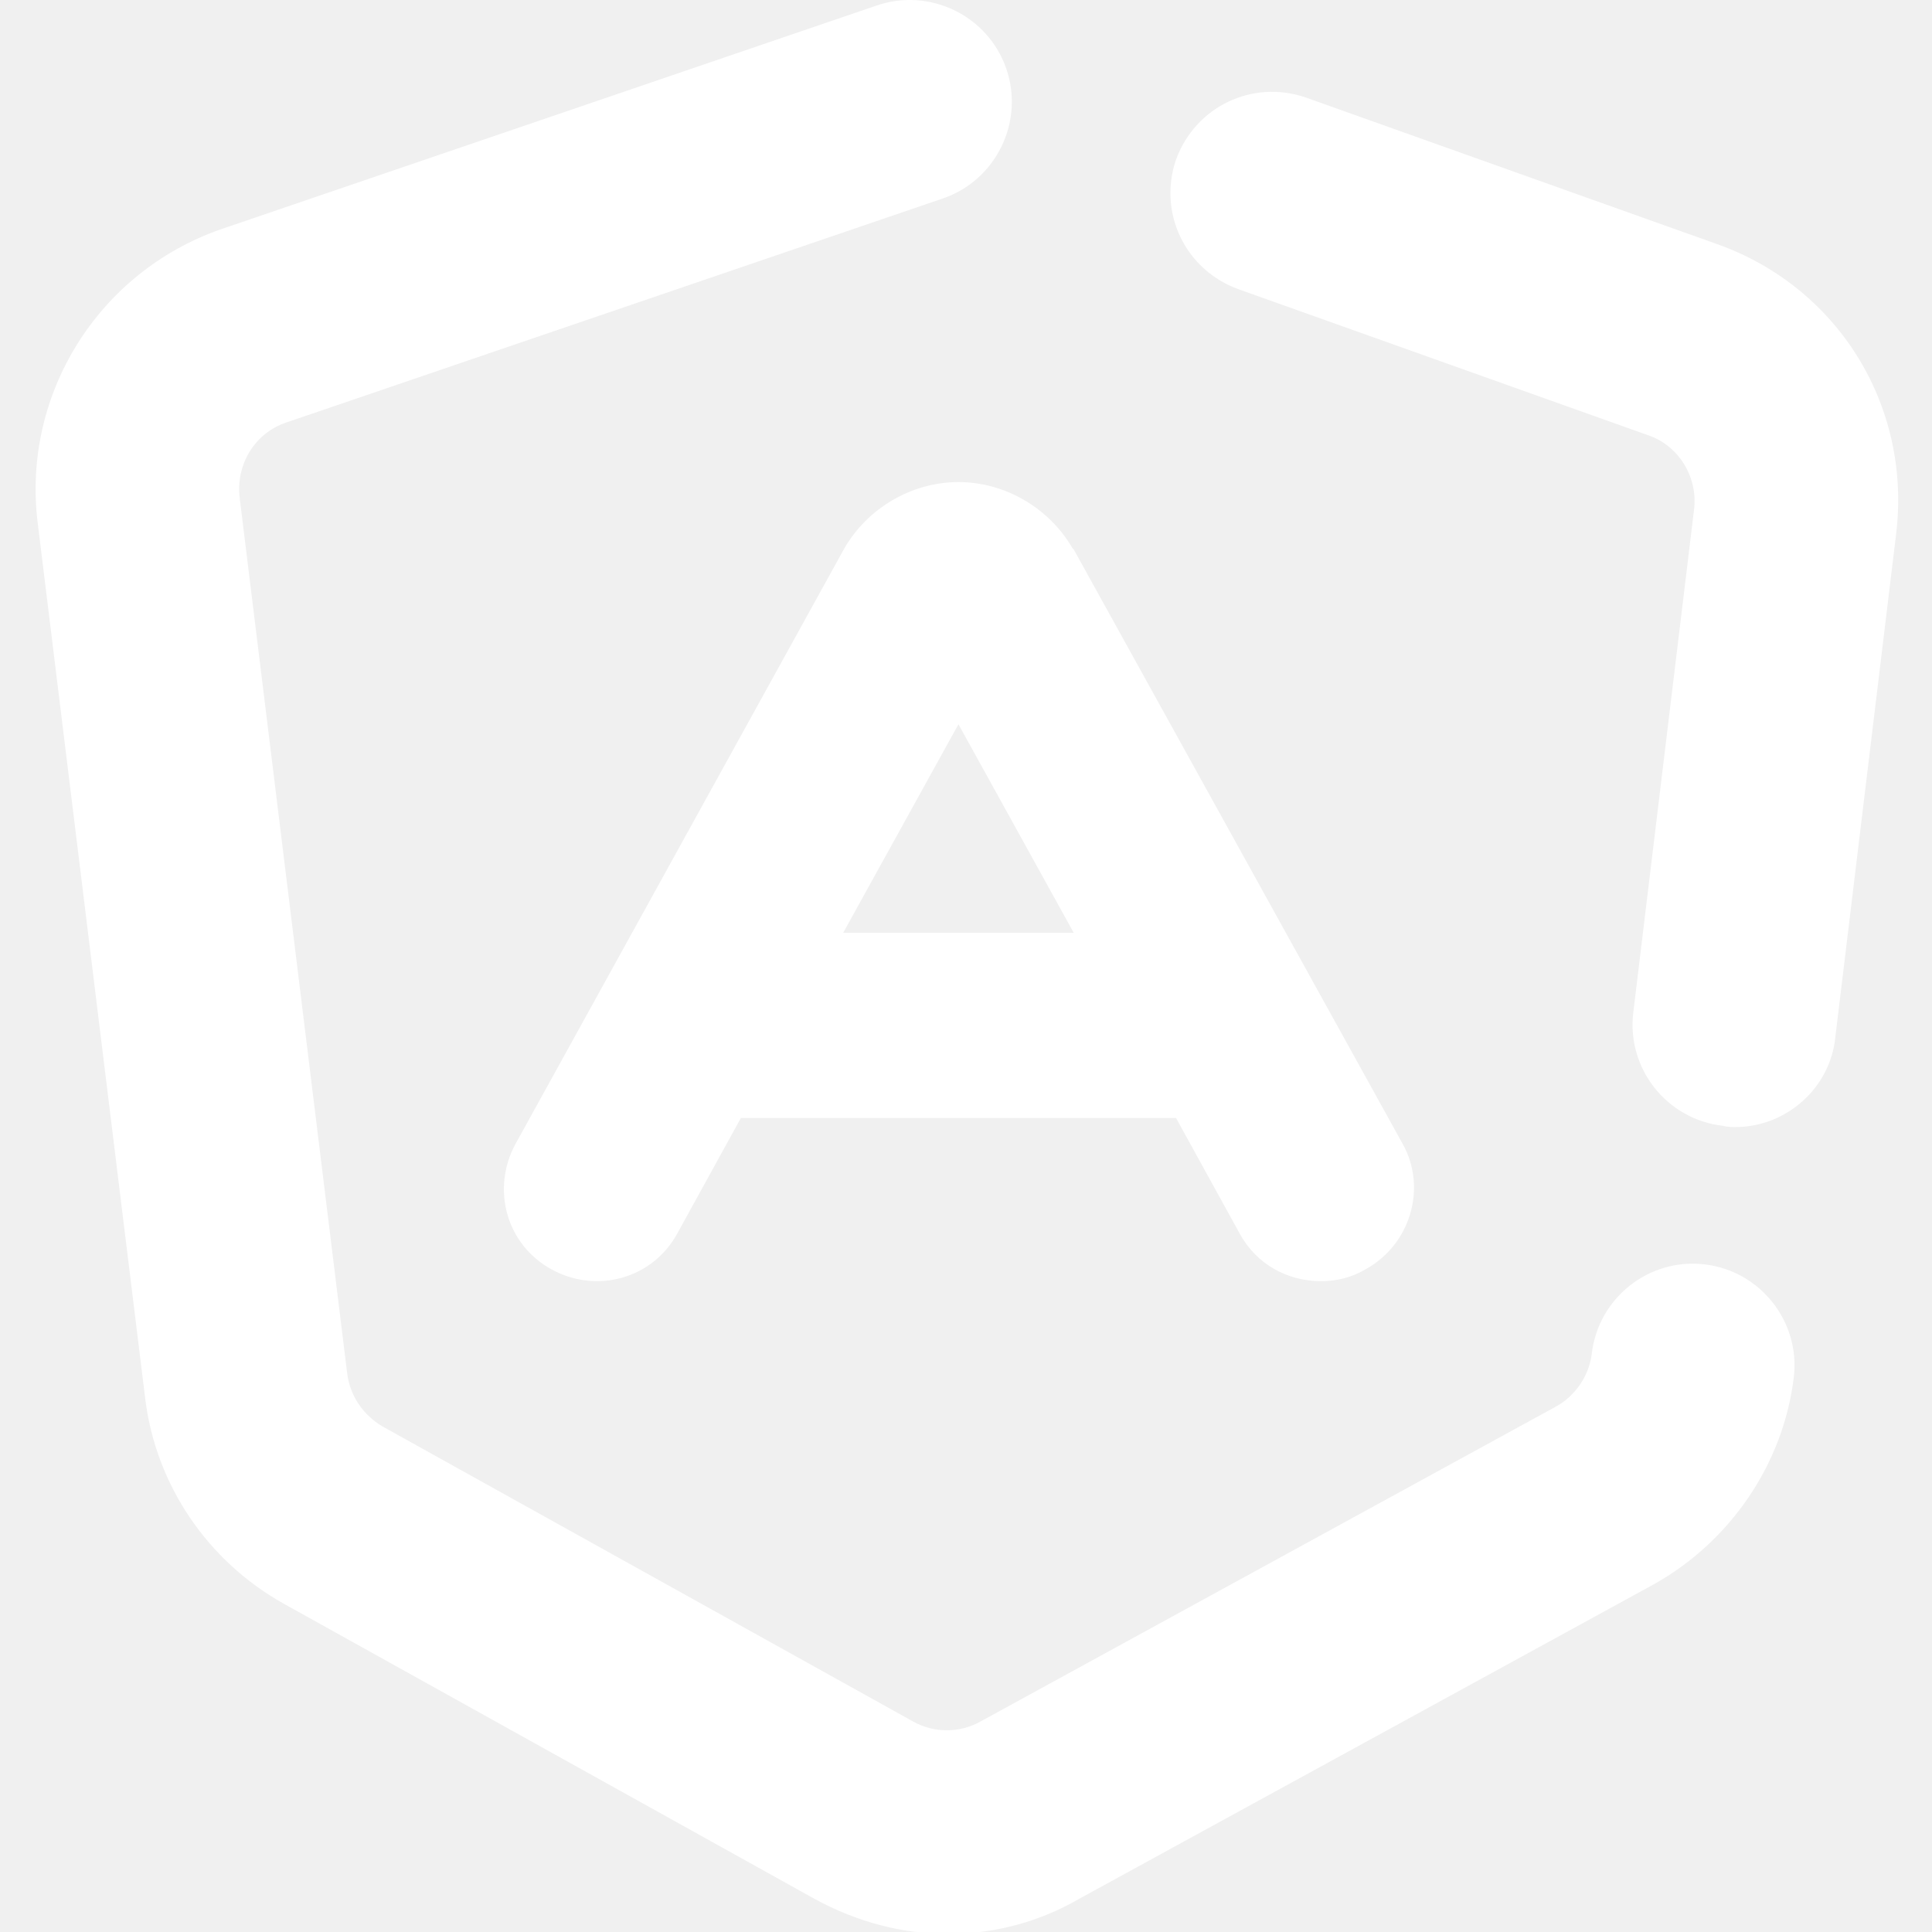
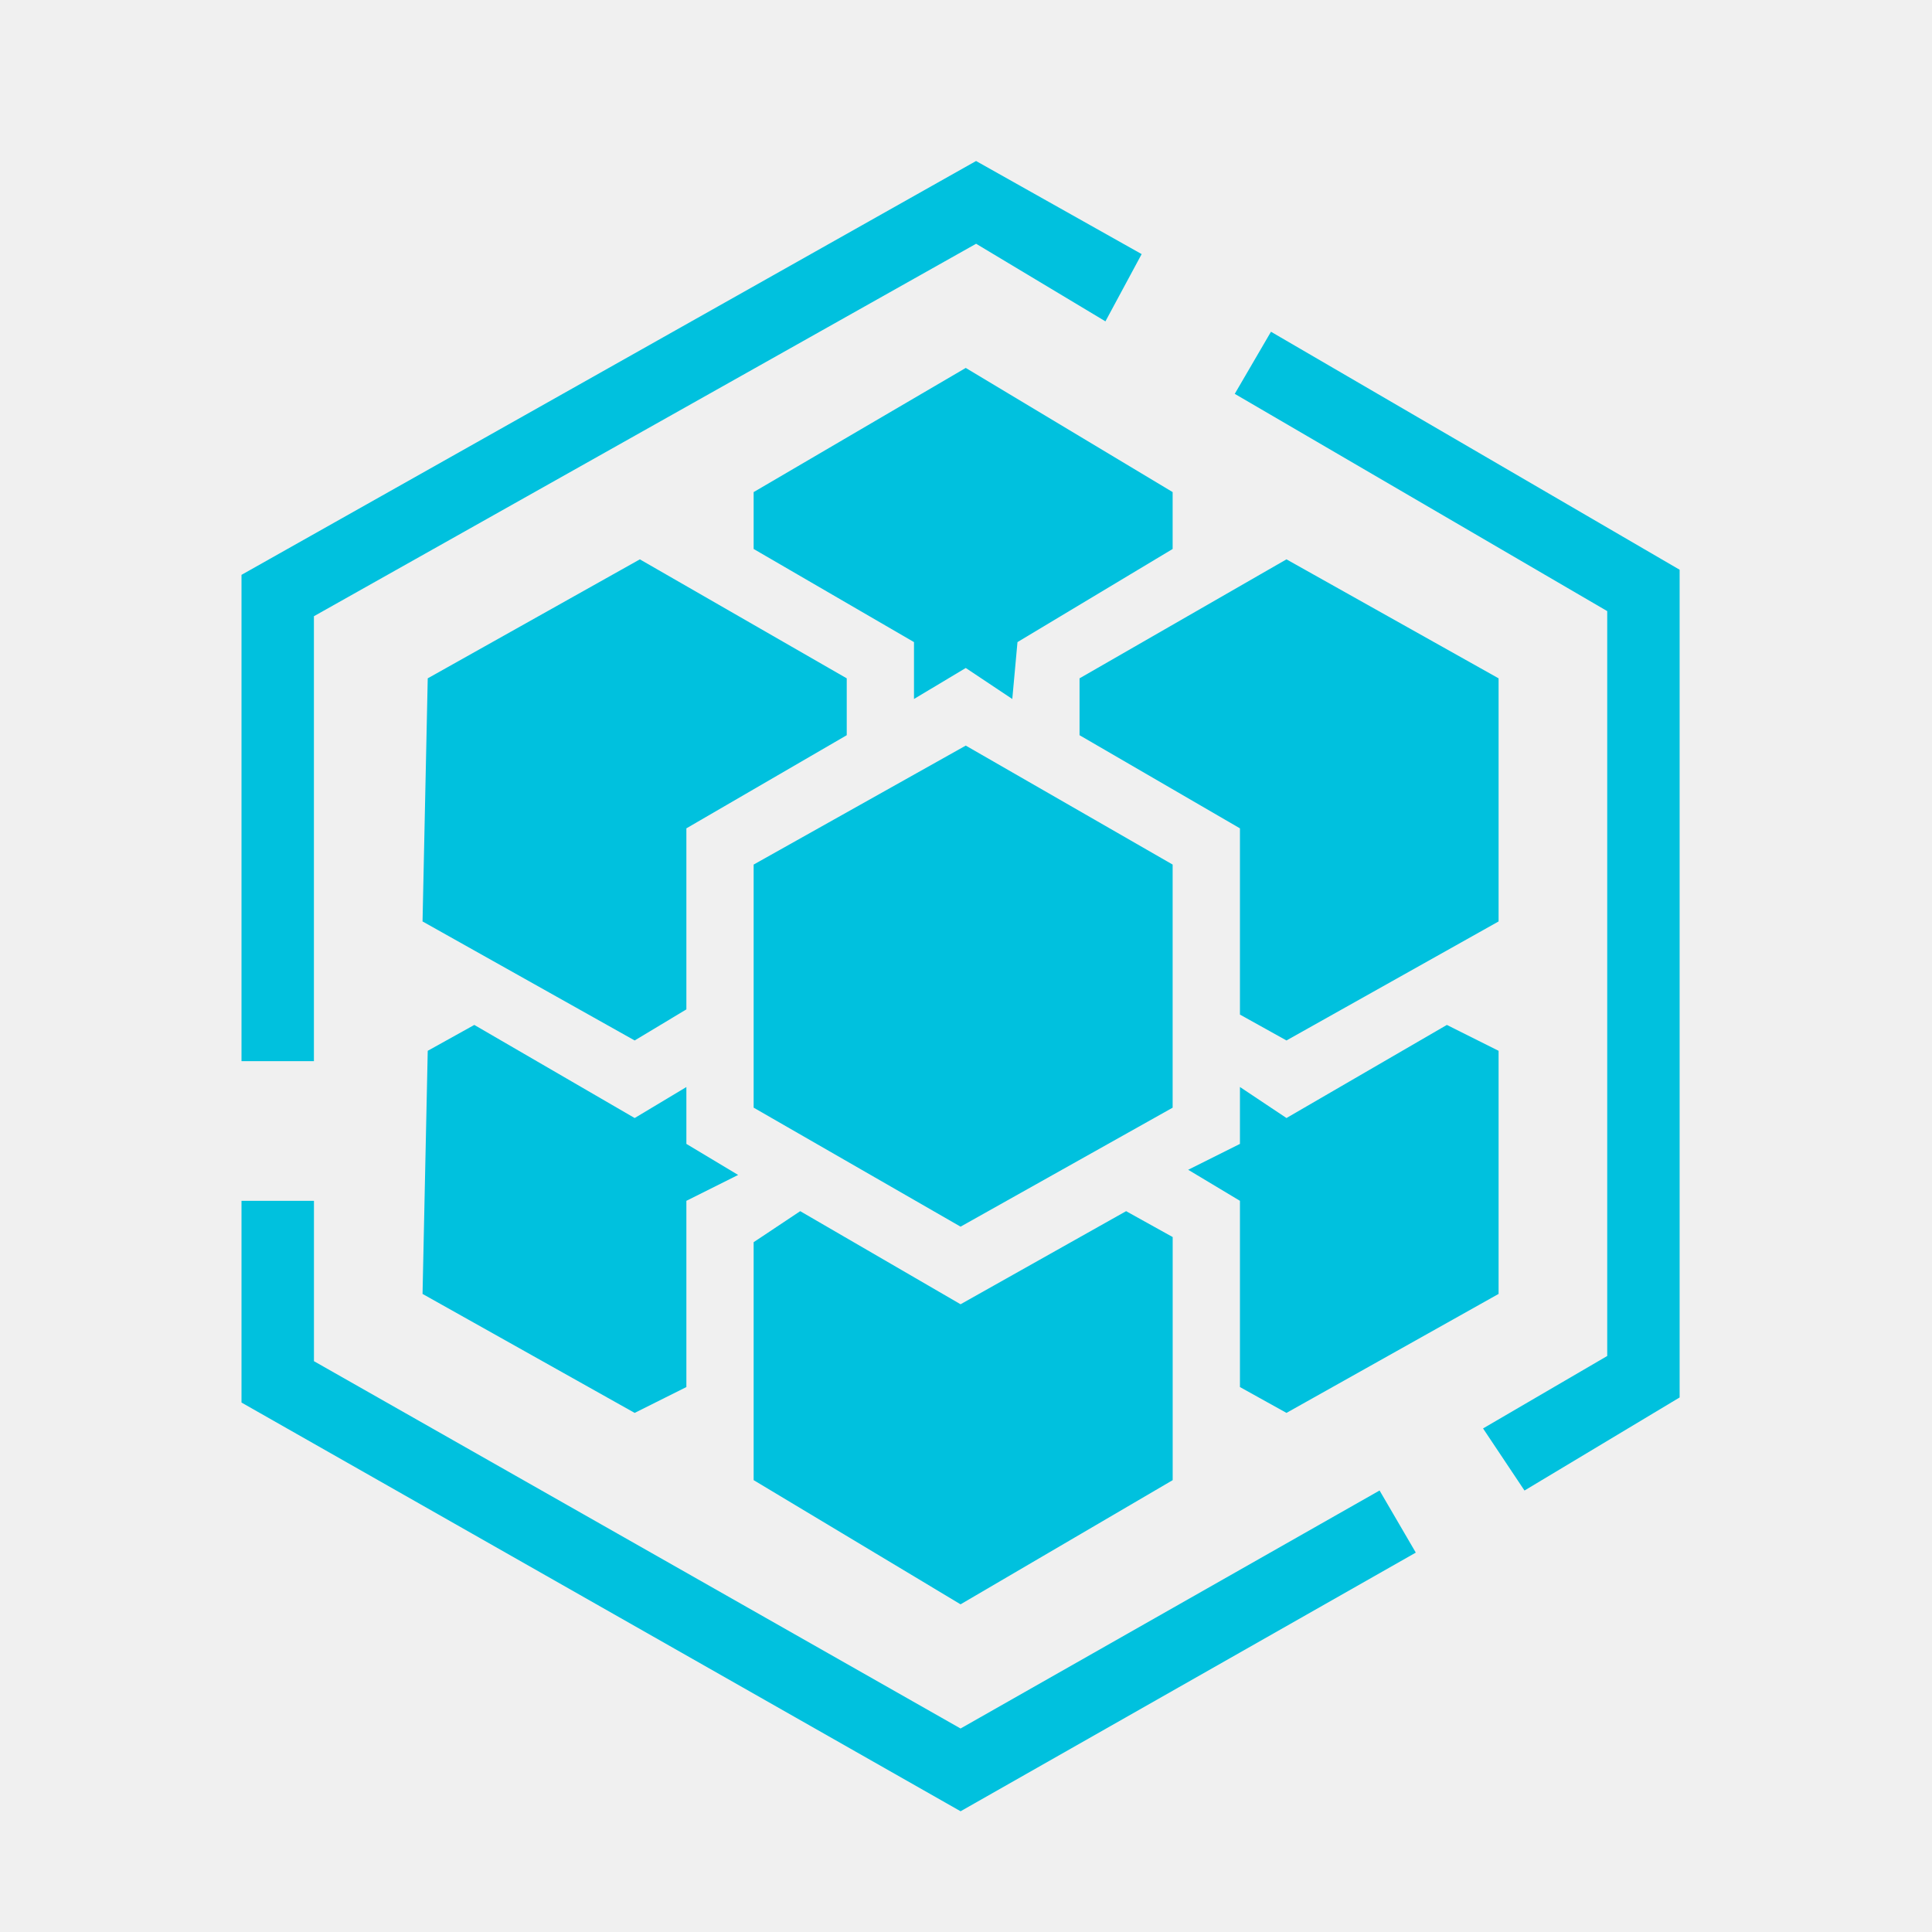
- <svg xmlns="http://www.w3.org/2000/svg" version="1.1" x="0px" y="0px" width="222px" height="222px" viewBox="-4.092 0 222 222" enable-background="new -4.092 0 222 222" xml:space="preserve">
+ <svg xmlns="http://www.w3.org/2000/svg" t="1538531658826" class="icon" style="" viewBox="0 0 1024 1024" version="1.1" p-id="1865" width="200" height="200">
  <defs>
- </defs>
-   <path fill="#FFFFFF" d="M195.333,129.506c-0.446,0-0.893,0-1.488-0.148c-6.399-0.744-11.013-6.548-10.269-12.947l6.994-57.891  c0.447-3.721-1.785-7.293-5.208-8.483l-47.176-16.816c-6.103-2.232-9.228-8.78-7.144-14.882c2.232-6.102,8.78-9.227,14.882-7.144  l47.176,16.816c13.989,4.911,22.472,18.603,20.687,33.336l-6.995,57.891C206.197,125.042,201.137,129.506,195.333,129.506z" />
-   <path fill="#FFFFFF" d="M104.851,222.222c-5.209,0-10.417-1.34-15.329-4.019l-61.016-33.931  c-8.781-4.911-14.733-13.691-15.924-23.663L0.23,60.007c-1.786-14.733,6.995-28.723,20.983-33.634L96.665,0.627  c6.102-2.083,12.799,1.19,14.882,7.292c2.084,6.103-1.19,12.799-7.292,14.883L28.803,48.547c-3.572,1.191-5.804,4.763-5.357,8.632  l12.352,100.603c0.298,2.53,1.786,4.762,4.018,6.102l61.016,33.931c2.381,1.34,5.358,1.34,7.739,0l66.076-36.163  c2.232-1.19,3.87-3.571,4.167-6.102c0.744-6.399,6.549-11.013,12.948-10.269c6.398,0.744,11.012,6.548,10.269,12.947  c-1.191,9.971-7.293,18.9-16.073,23.812l-66.076,36.163C115.268,220.882,110.059,222.222,104.851,222.222z" />
-   <path fill="#FFFFFF" d="M157.086,131.441l-37.8-68.309l-0.149-0.149c-2.679-4.613-7.738-7.59-13.096-7.59s-10.417,2.977-13.096,7.59  l-37.8,68.458c-2.828,5.208-1.042,11.607,4.167,14.436c5.208,2.827,11.608,1.041,14.436-4.167l7.292-13.245h50.004l7.292,13.245  c1.935,3.571,5.506,5.506,9.376,5.506c1.785,0,3.571-0.446,5.06-1.339C157.979,143.049,159.914,136.501,157.086,131.441z   M92.796,107.183l13.245-23.96l13.245,23.96H92.796z" />
+     <style type="text/css" />
+   </defs>
+   <path d="M808 789.995l-21.952-32.896 65.813-38.4V323.904L654.443 208.747l19.2-32.918L890.24 301.973v438.699L808 790.016zM166.379 562.432H128v-257.75L517.333 85.334l87.766 49.344-19.2 35.648-68.544-41.13-350.976 197.418v235.819zM509.12 960L128 743.381V636.46h38.4v84.992L509.12 916.14 731.2 789.995l19.2 32.917L509.141 960z m-24.683-619.67l-84.992-49.365v-30.144l112.427-65.813 109.653 65.813v30.144l-82.24 49.366-2.752 30.165-24.661-16.448-27.435 16.427V340.33z m172.758 197.42v-98.71l-85.014-49.365V359.53l109.675-63.062 112.427 63.062v128.853l-112.427 63.083-24.661-13.718z m-257.75 246.762V658.389l24.683-16.448 84.992 49.344 87.744-49.344 24.683 13.718v128.853L509.12 850.325l-109.653-65.813z m257.75-49.344v-98.71l-27.435-16.447 27.435-13.718v-30.165l24.661 16.448 85.013-49.344 27.414 13.717v128.854l-112.427 63.061-24.661-13.696z m-257.75-148.053V458.24l112.427-63.061 109.653 63.061v128.853L509.12 650.155l-109.653-63.062z m-175.488 98.688l2.752-128.854 24.683-13.717 84.992 49.344 27.413-16.427v30.144l27.435 16.448-27.435 13.718v98.709l-27.413 13.696-112.427-63.061z m0-197.419l2.752-128.853 112.427-63.062 109.653 63.062v30.144l-84.992 49.365v95.957l-27.413 16.47-112.427-63.083z" fill="#00C1DE" p-id="1866" />
</svg>
